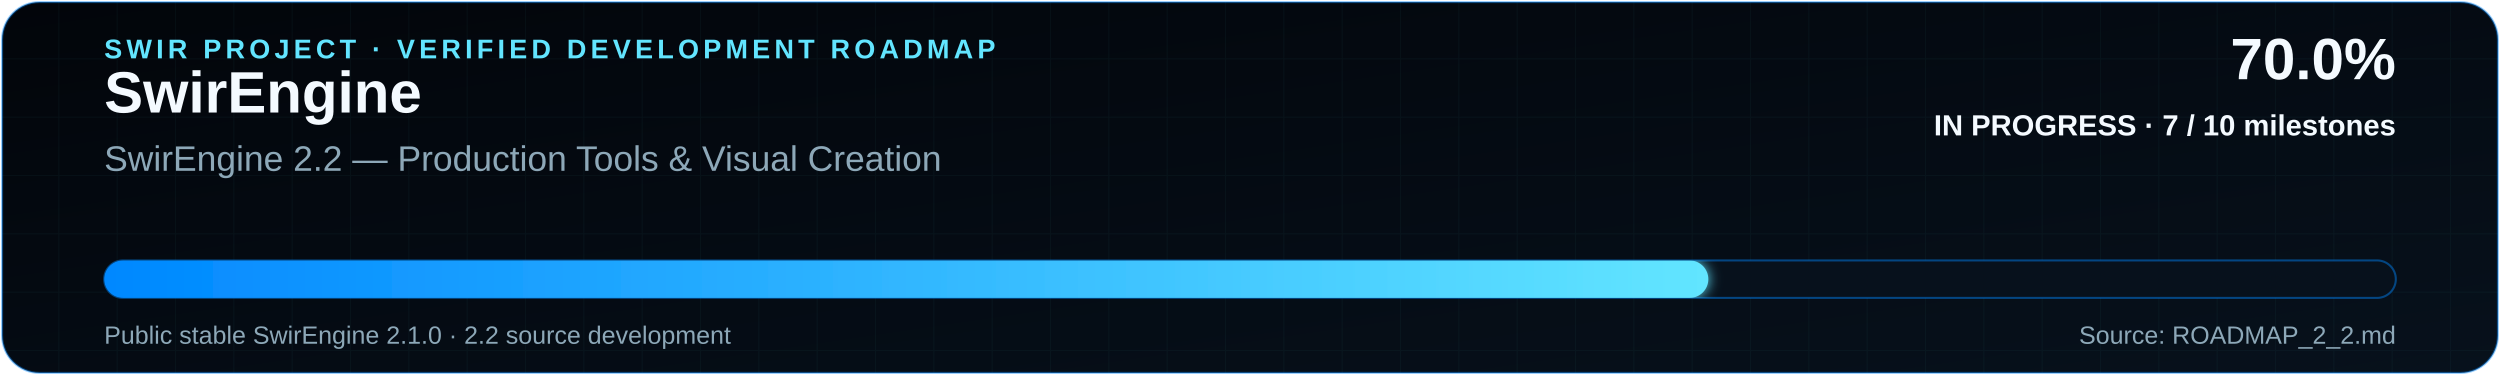
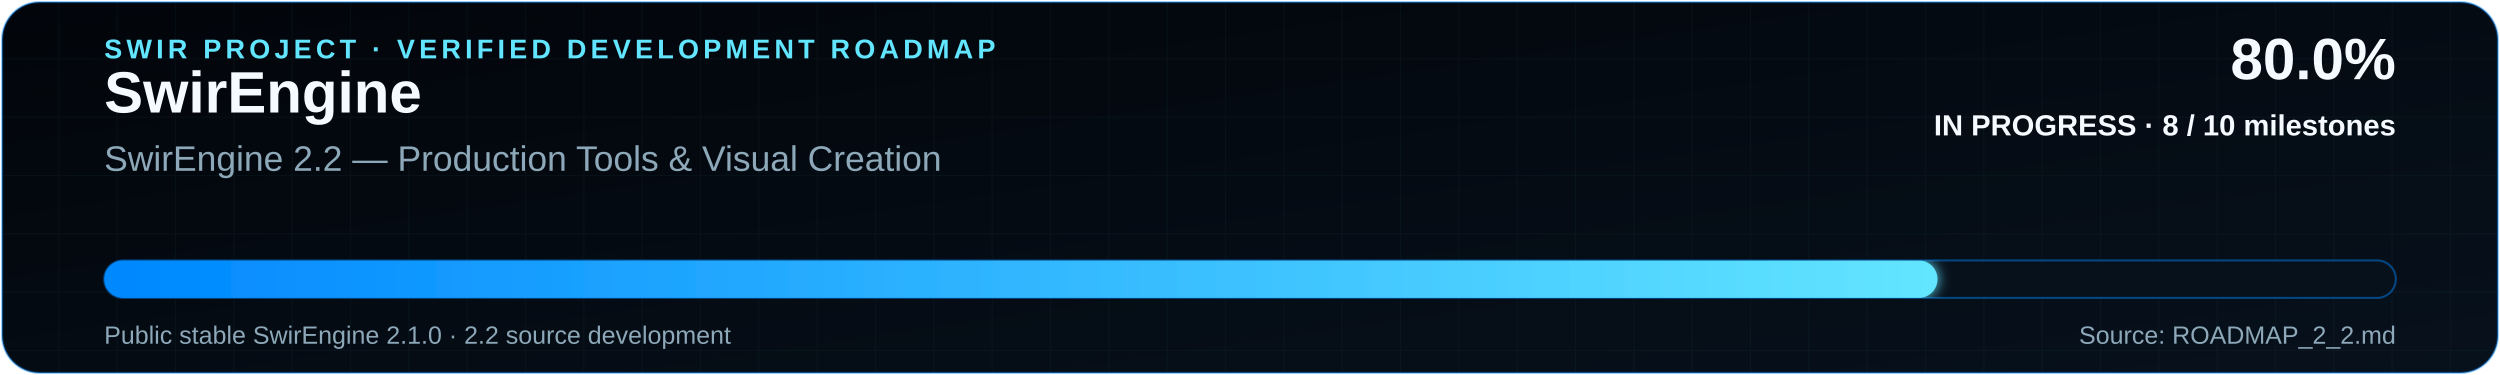
<svg xmlns="http://www.w3.org/2000/svg" width="1200" height="180" viewBox="0 0 1200 180" role="img" aria-labelledby="title desc">
  <defs>
    <linearGradient id="panel" x1="0" y1="0" x2="1" y2="1">
      <stop offset="0" stop-color="#02050A" />
      <stop offset="1" stop-color="#07111C" />
    </linearGradient>
    <linearGradient id="progressGradient" x1="0" y1="0" x2="1" y2="0">
      <stop offset="0" stop-color="#0088FF" />
      <stop offset="1" stop-color="#62E5FF" />
    </linearGradient>
    <filter id="softGlow" x="-10%" y="-80%" width="120%" height="260%">
      <feGaussianBlur stdDeviation="3" result="blur" />
      <feMerge>
        <feMergeNode in="blur" />
        <feMergeNode in="SourceGraphic" />
      </feMerge>
    </filter>
    <pattern id="grid" width="28" height="28" patternUnits="userSpaceOnUse">
      <path d="M 28 0 L 0 0 0 28" fill="none" stroke="#62E5FF" stroke-opacity="0.035" stroke-width="1" />
    </pattern>
    <clipPath id="trackClip">
      <rect x="50" y="125" width="1100" height="18" rx="9" />
    </clipPath>
    <style>
      text { font-family: "Segoe UI", Arial, sans-serif; }
      .label { fill:#62E5FF;font-size:13px;font-weight:700;letter-spacing:2px; }
      .project { fill:#F4FAFF;font-size:28px;font-weight:700; }
      .scope { fill:#8DA8B8;font-size:17px; }
      .meta { fill:#F4FAFF;font-size:14px;font-weight:600; }
      .release { fill:#8DA8B8;font-size:12px; }
    </style>
  </defs>
  <rect x="1" y="1" width="1198" height="178" rx="18" fill="url(#panel)" stroke="#0088FF" stroke-opacity="0.42" />
  <rect x="1" y="1" width="1198" height="178" rx="18" fill="url(#grid)" />
  <text x="50" y="28" class="label">SWIR PROJECT · VERIFIED DEVELOPMENT ROADMAP</text>
  <text x="50" y="54" class="project">SwirEngine</text>
  <text x="50" y="82" class="scope">SwirEngine 2.2 — Production Tools &amp; Visual Creation</text>
-   <text x="1150" y="38" text-anchor="end" class="project">70.0%</text>
-   <text x="1150" y="65" text-anchor="end" class="meta">IN PROGRESS · 7 / 10 milestones</text>
+   <text x="1150" y="38" text-anchor="end" class="project">80.0%</text>
+   <text x="1150" y="65" text-anchor="end" class="meta">IN PROGRESS · 8 / 10 milestones</text>
  <rect x="50" y="125" width="1100" height="18" rx="9" fill="#07111C" stroke="#0088FF" stroke-opacity="0.45" />
-   <rect x="50" y="125" width="770" height="18" rx="9" fill="url(#progressGradient)" filter="url(#softGlow)" clip-path="url(#trackClip)" />
+   <rect x="50" y="125" width="880" height="18" rx="9" fill="url(#progressGradient)" filter="url(#softGlow)" clip-path="url(#trackClip)" />
  <text x="50" y="165" class="release">Public stable SwirEngine 2.1.0 · 2.2 source development</text>
  <text x="1150" y="165" text-anchor="end" class="release">Source: ROADMAP_2_2.md</text>
</svg>
